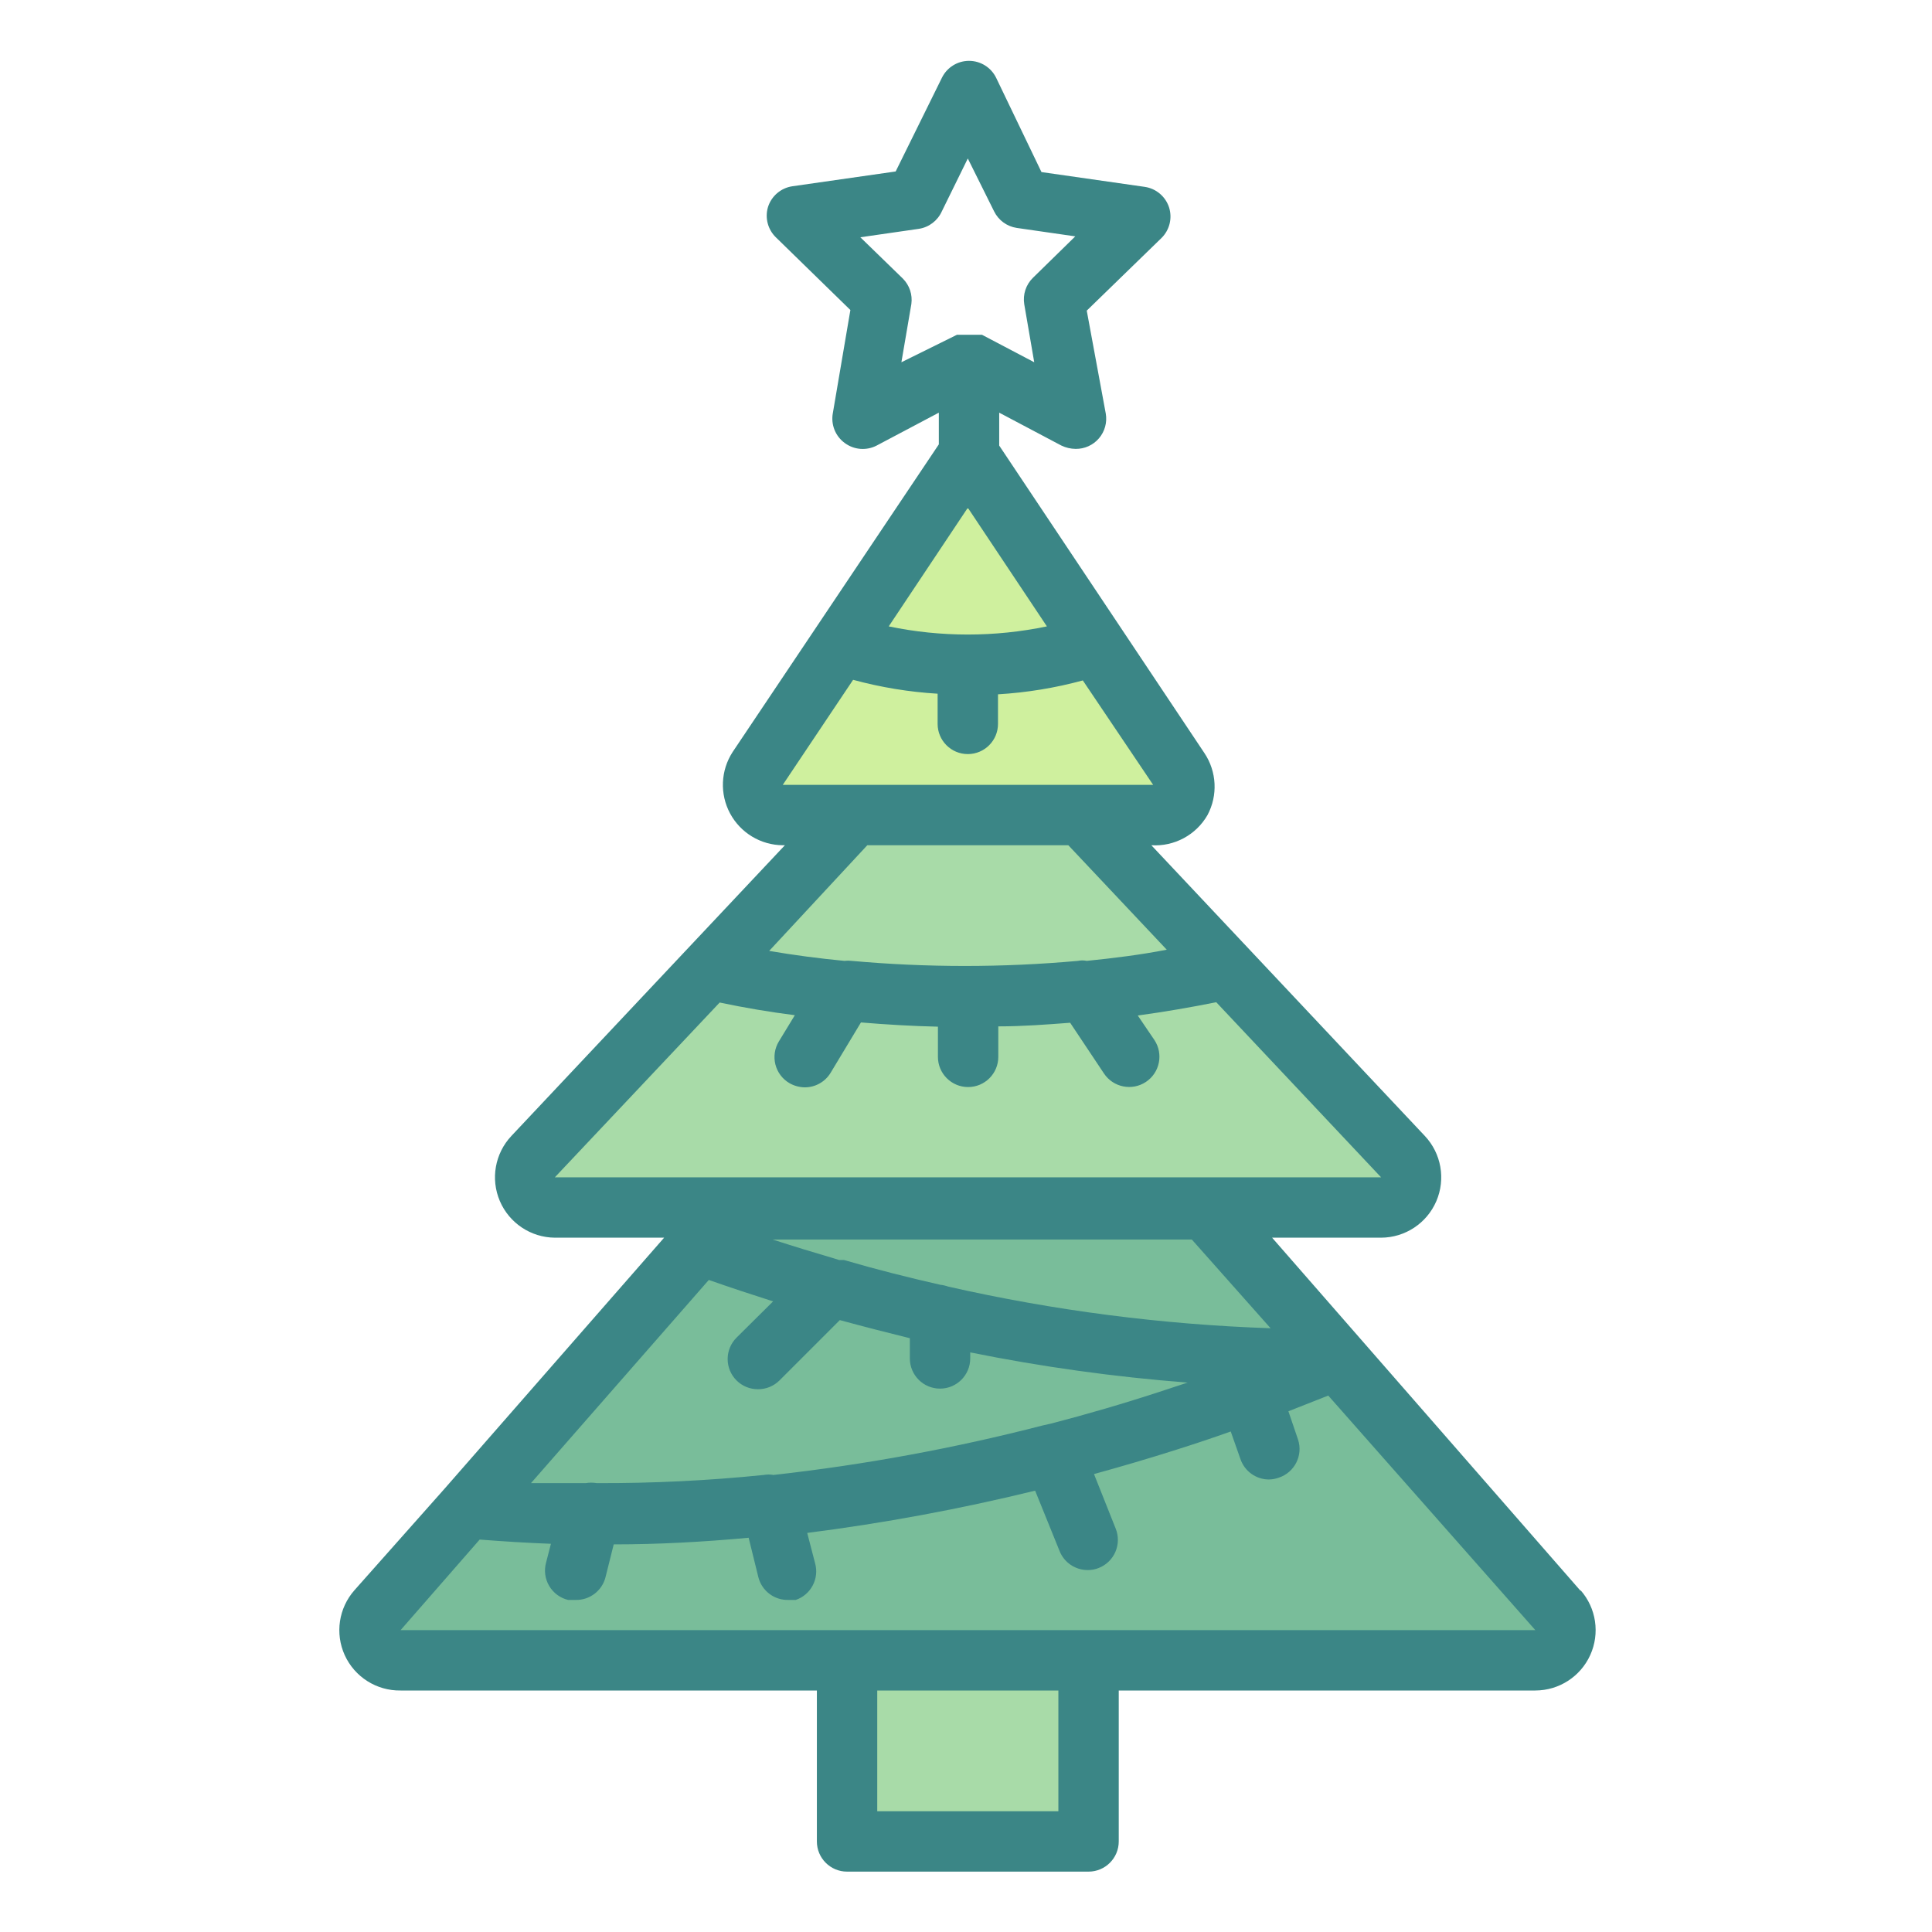
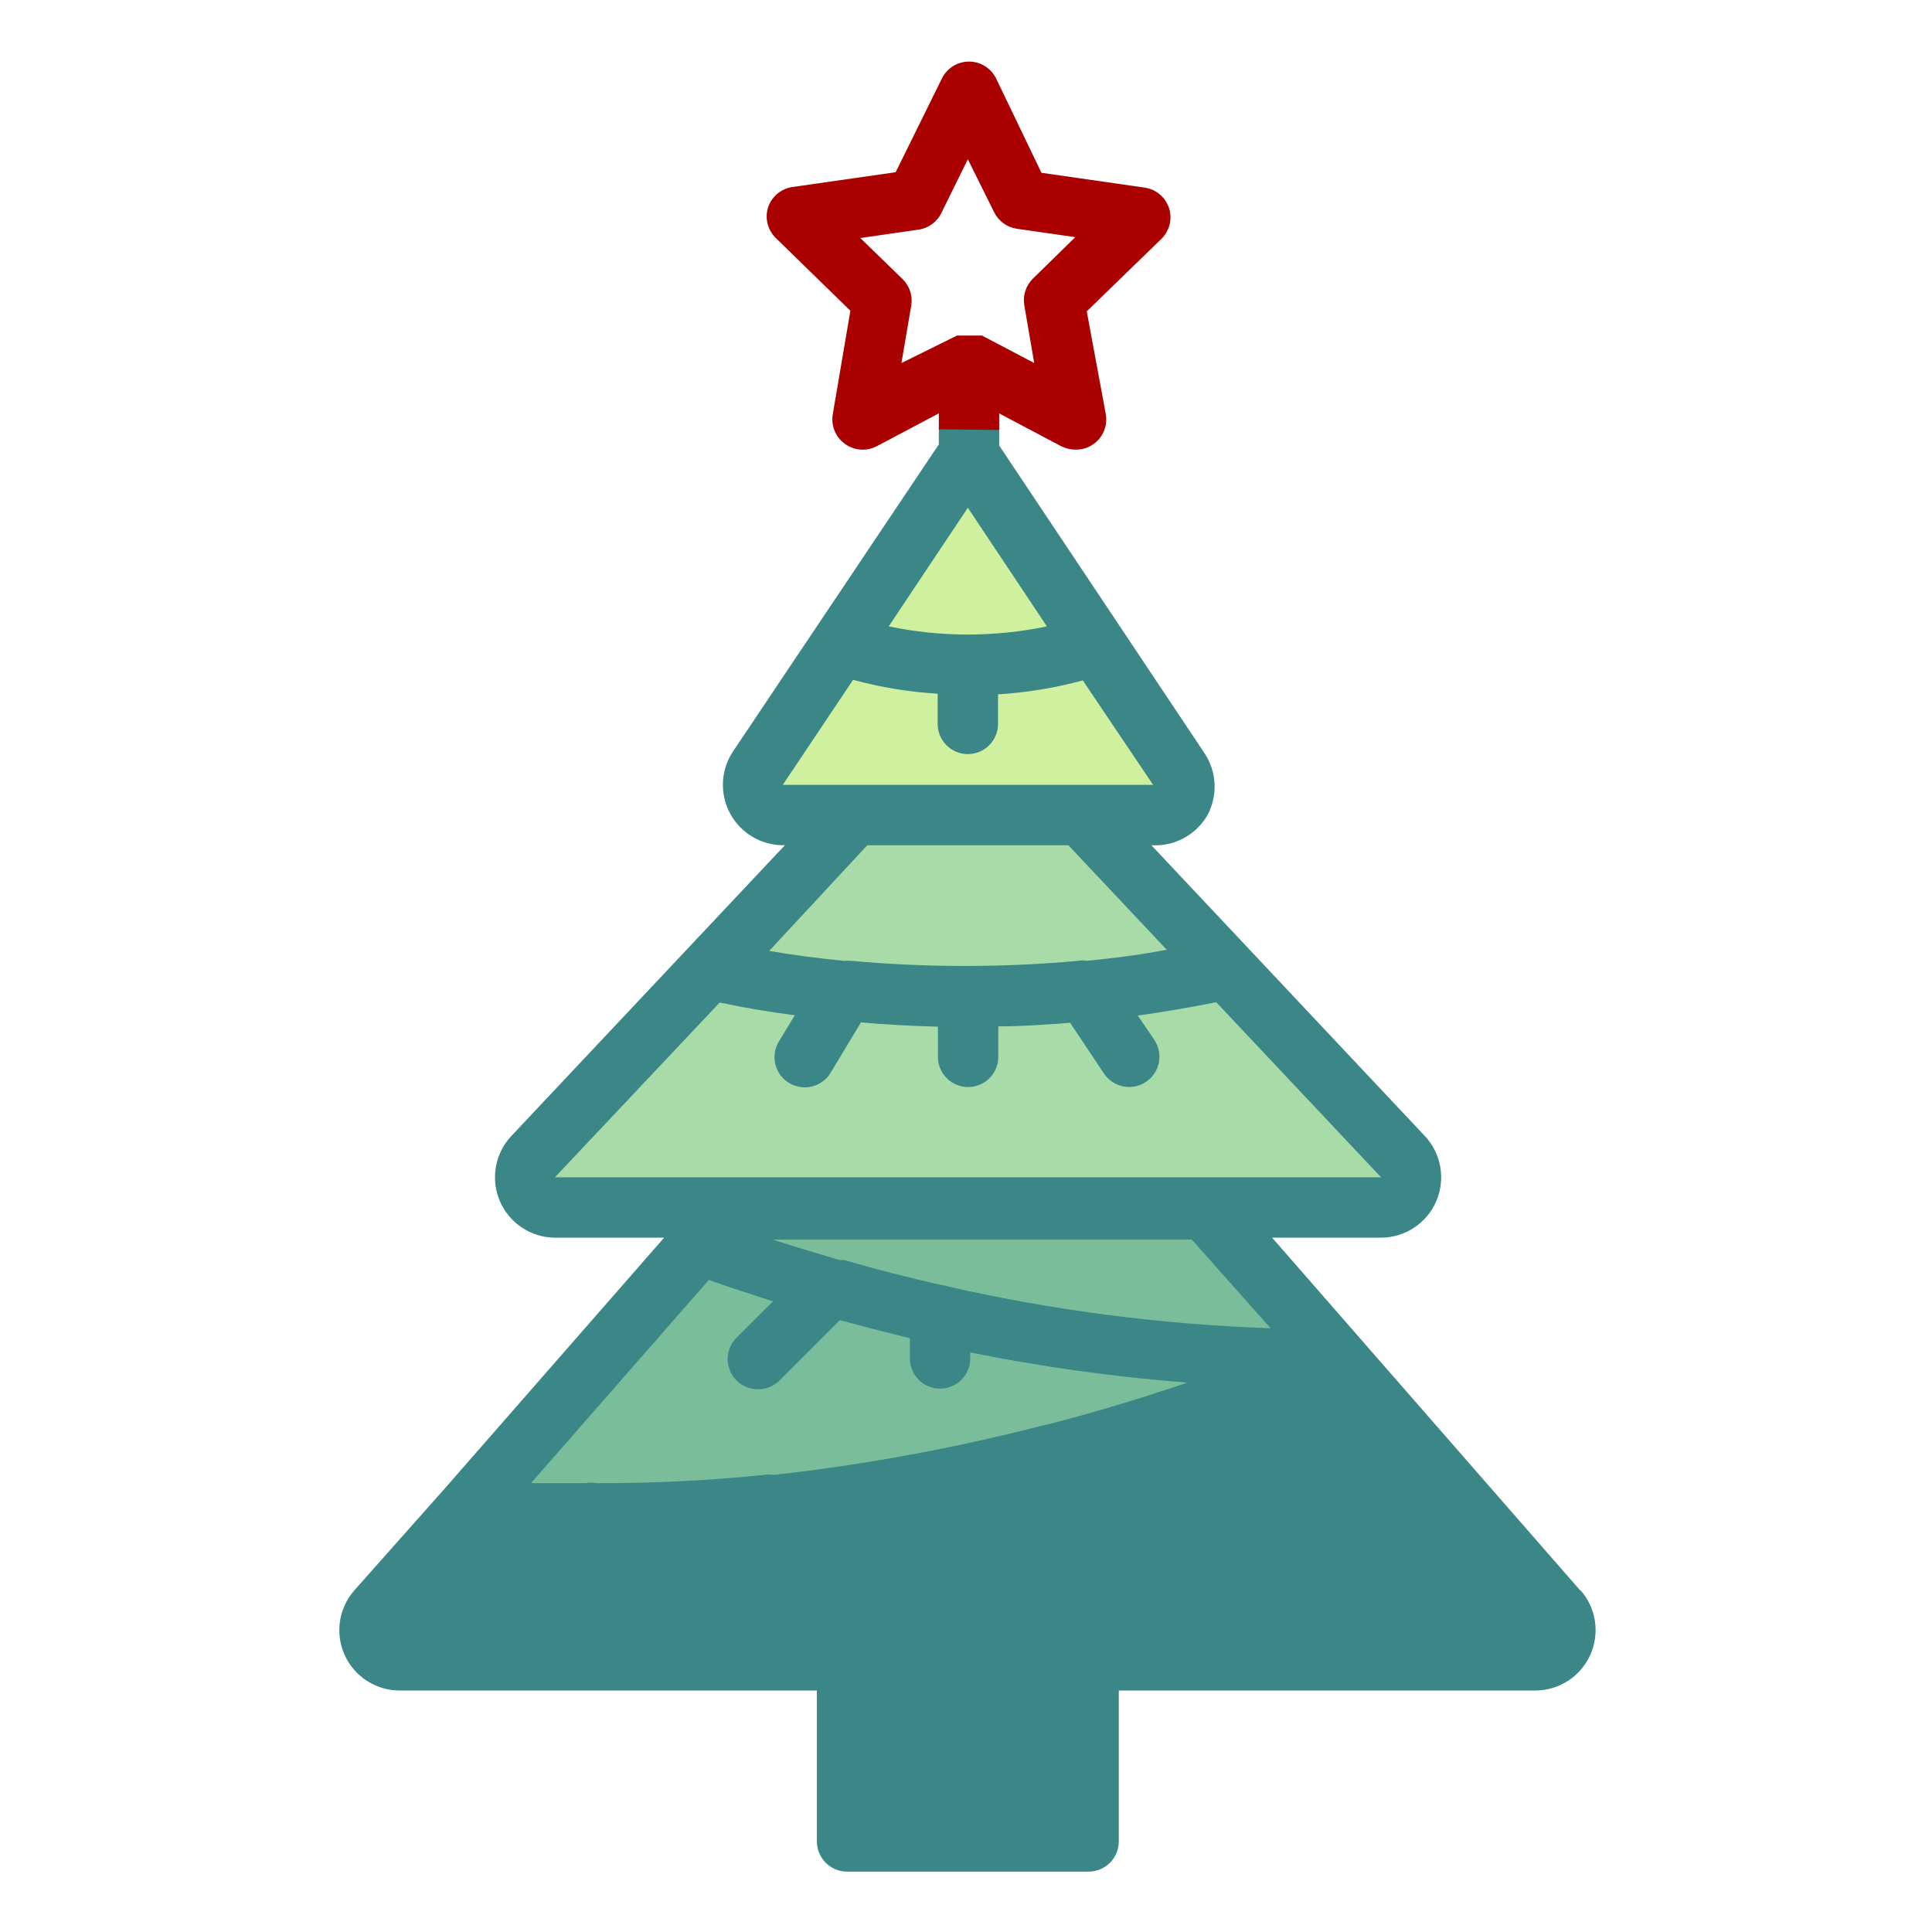
- <svg xmlns="http://www.w3.org/2000/svg" data-name="Layer 1" id="Layer_1" viewBox="0 0 64 64">
-   <path d="M38.19,27H25.93a1,1,0,0,1-.83-1.56l6.13-9.19a1,1,0,0,1,1.66,0L39,25.46A1,1,0,0,1,38.19,27Z" style="fill:#cff09e" />
-   <path d="M35.83,27H28.3L17.65,38.33A1,1,0,0,0,18.38,40H45.75a1,1,0,0,0,.73-1.69Z" style="fill:#a8dba8" />
-   <path d="M39.94,40H24.19L12.51,53.36A1,1,0,0,0,13.27,55H50.86a1,1,0,0,0,.75-1.66Z" style="fill:#79bd9a" />
-   <rect height="6" style="fill:#a8dba8" width="8" x="28.06" y="55.02" />
-   <path d="M52.36,52.7,42.14,41h3.61a2,2,0,0,0,1.45-3.37L38.14,28h0A2,2,0,0,0,40,27a2,2,0,0,0-.1-2.05l-6.8-10.19V13.67l2.06,1.09a1.12,1.12,0,0,0,.47.11,1,1,0,0,0,1-1.17L36,10.29l2.48-2.41a1,1,0,0,0,.25-1,1,1,0,0,0-.81-.69l-3.42-.49L33,2.58a1,1,0,0,0-1.8,0l-1.53,3.1-3.42.49a1,1,0,0,0-.81.69,1,1,0,0,0,.26,1l2.47,2.41-.58,3.41a1,1,0,0,0,.4,1,1,1,0,0,0,1.05.08l2.06-1.09v1.05L24.27,24.91A2,2,0,0,0,25.93,28H26l-9.06,9.63A2,2,0,0,0,18.38,41H22l-7.26,8.3h0l-3,3.38a2,2,0,0,0-.32,2.15A2,2,0,0,0,13.27,56H27.06v5a1,1,0,0,0,1,1h8a1,1,0,0,0,1-1V56h13.8a2,2,0,0,0,1.5-3.32ZM34.81,47.16l-.27.06h0a64,64,0,0,1-8.92,1.64.87.87,0,0,0-.32,0h0a52.33,52.33,0,0,1-5.53.27,1.15,1.15,0,0,0-.37,0c-.61,0-1.21,0-1.81,0l5.89-6.73c.71.25,1.41.48,2.13.71l-1.21,1.2a1,1,0,0,0,0,1.42,1,1,0,0,0,.71.29,1,1,0,0,0,.71-.29l2-2c.77.21,1.55.41,2.32.6V45a1,1,0,0,0,2,0V44.8a59.48,59.48,0,0,0,7.2,1l-.85.28C37.21,46.5,36,46.85,34.81,47.16ZM42.09,44a57.07,57.07,0,0,1-10.68-1.38,1.1,1.1,0,0,0-.26-.06c-1.06-.24-2.13-.51-3.19-.82l-.16,0-.16-.05c-.68-.2-1.37-.41-2.05-.63H39.48ZM36,31.83a.7.7,0,0,0-.29,0,41.75,41.75,0,0,1-7.5,0,1,1,0,0,0-.24,0q-1.26-.12-2.49-.33L28.73,28h6.66l3.26,3.46C37.78,31.63,36.89,31.74,36,31.83ZM29.44,20.75l2.62-3.93,2.62,3.93A12.85,12.85,0,0,1,29.44,20.75Zm.47-11.52L28.5,7.86l1.94-.28A1,1,0,0,0,31.2,7l.86-1.75L32.93,7a1,1,0,0,0,.75.55l1.94.28-1.4,1.37a1,1,0,0,0-.29.88L34.26,12l-1.73-.91h0l0,0h-.07l-.11,0h-.48l-.11,0h-.06l0,0h0L29.86,12l.33-1.93A1,1,0,0,0,29.91,9.23ZM28.26,22.52a13.87,13.87,0,0,0,2.8.46v1a1,1,0,1,0,2,0V23a13.85,13.85,0,0,0,2.81-.46L38.2,26H25.93ZM23.84,33.21q1.23.26,2.49.42l-.53.87a1,1,0,0,0,.35,1.38,1.06,1.06,0,0,0,.51.14,1,1,0,0,0,.86-.49l1-1.66c.84.07,1.69.12,2.55.14v1a1,1,0,1,0,2,0V34c.8,0,1.59-.06,2.38-.12l1.12,1.68a1,1,0,1,0,1.67-1.11l-.55-.81c.88-.12,1.75-.27,2.6-.44L45.75,39H18.38ZM35.06,60h-6V56h6ZM13.27,54l2.62-3c.77.06,1.56.11,2.36.14l-.16.62A1,1,0,0,0,18.82,53l.24,0a1,1,0,0,0,1-.76l.27-1.08c1.46,0,2.95-.08,4.47-.22l.32,1.3a1,1,0,0,0,1,.76l.24,0A1,1,0,0,0,27,51.78l-.26-1a67.76,67.76,0,0,0,7.55-1.4l.81,2a1,1,0,0,0,.93.63.94.94,0,0,0,.37-.07,1,1,0,0,0,.56-1.3l-.72-1.81c.91-.25,1.83-.52,2.74-.81.6-.19,1.2-.39,1.79-.6l.32.91a1,1,0,0,0,.94.68,1,1,0,0,0,.33-.06A1,1,0,0,0,43,47.69l-.32-.94L44,46.23,50.86,54Z" style="fill:#3b8686" />
+ <svg xmlns="http://www.w3.org/2000/svg" data-name="Layer 1" id="Layer_1" viewBox="0 0 64 64" version="1.1">
+   <defs id="defs13311" />
+   <path d="M38.19,27H25.93a1,1,0,0,1-.83-1.56l6.13-9.19a1,1,0,0,1,1.66,0L39,25.46A1,1,0,0,1,38.19,27Z" style="fill:#cff09e" id="path13298" />
+   <path d="M35.83,27H28.3L17.65,38.33A1,1,0,0,0,18.38,40H45.75a1,1,0,0,0,.73-1.69Z" style="fill:#a8dba8" id="path13300" />
+   <path d="M39.94,40H24.19L12.51,53.36A1,1,0,0,0,13.27,55H50.86a1,1,0,0,0,.75-1.66Z" style="fill:#79bd9a" id="path13302" />
+   <rect height="6" style="fill:#a8dba8" width="8" x="28.06" y="55.02" id="rect13304" />
+   <path id="path13306" style="fill:#3b8686" d="M 29.061 56 L 35.061 56 L 35.061 60 L 29.061 60 L 29.061 56 z " />
+   <path id="path13436" style="fill:#3b8686" d="M 44 46.23 L 50.859 54 L 13.27 54 L 15.891 51 C 16.661 51.06 17.45 51.111 18.25 51.141 L 18.09 51.76 A 1 1 0 0 0 18.82 53 L 19.061 53 A 1 1 0 0 0 20.061 52.24 L 20.33 51.16 C 21.79 51.16 23.281 51.079 24.801 50.939 L 25.119 52.24 A 1 1 0 0 0 26.119 53 L 26.359 53 A 1 1 0 0 0 27 51.779 L 26.74 50.779 A 67.76 67.76 0 0 0 34.289 49.381 L 35.1 51.381 A 1 1 0 0 0 36.029 52.01 A 0.94 0.94 0 0 0 36.4 51.939 A 1 1 0 0 0 36.961 50.641 L 36.24 48.83 C 37.15 48.58 38.07 48.31 38.98 48.02 C 39.58 47.83 40.18 47.63 40.77 47.42 L 41.09 48.33 A 1 1 0 0 0 42.029 49.01 A 1 1 0 0 0 42.359 48.949 A 1 1 0 0 0 43 47.689 L 42.68 46.75 L 44 46.23 z " />
+   <path id="path13434" style="fill:#3b8686" d="M 31.1 14.195 L 31.1 14.721 L 24.27 24.91 A 2 2 0 0 0 25.93 28 L 26 28 L 16.939 37.631 A 2 2 0 0 0 18.381 41 L 22 41 L 14.74 49.301 L 11.74 52.68 A 2 2 0 0 0 11.42 54.83 A 2 2 0 0 0 13.27 56 L 27.061 56 L 27.061 61 A 1 1 0 0 0 28.061 62 L 36.061 62 A 1 1 0 0 0 37.061 61 L 37.061 56 L 50.859 56 A 2 2 0 0 0 52.359 52.68 L 52.359 52.699 L 42.141 41 L 45.75 41 A 2 2 0 0 0 47.199 37.631 L 38.141 28 A 2 2 0 0 0 40 27 A 2 2 0 0 0 39.9 24.949 L 33.1 14.76 L 33.1 14.215 L 31.1 14.195 z M 32.061 16.82 L 34.68 20.75 A 12.85 12.85 0 0 1 29.439 20.75 L 32.061 16.82 z M 28.26 22.52 A 13.87 13.87 0 0 0 31.061 22.98 L 31.061 23.98 A 1 1 0 0 0 33.061 23.98 L 33.061 23 A 13.85 13.85 0 0 0 35.869 22.539 L 38.199 26 L 25.93 26 L 28.26 22.52 z M 28.73 28 L 35.391 28 L 38.65 31.461 C 37.78 31.631 36.89 31.74 36 31.83 A 0.7 0.7 0 0 0 35.711 31.83 A 41.75 41.75 0 0 1 28.211 31.83 A 1 1 0 0 0 27.971 31.83 C 27.131 31.75 26.3 31.64 25.48 31.5 L 28.73 28 z M 40.289 33.199 L 45.75 39 L 18.381 39 L 23.84 33.211 C 24.66 33.384 25.49 33.524 26.33 33.631 L 25.801 34.5 A 1 1 0 0 0 26.15 35.881 A 1.06 1.06 0 0 0 26.66 36.02 A 1 1 0 0 0 27.52 35.529 L 28.52 33.869 C 29.36 33.939 30.21 33.99 31.07 34.01 L 31.07 35.01 A 1 1 0 0 0 33.07 35.01 L 33.07 34 C 33.87 34 34.659 33.941 35.449 33.881 L 36.57 35.561 A 1.003 1.003 0 1 0 38.24 34.449 L 37.689 33.641 C 38.569 33.521 39.439 33.369 40.289 33.199 z M 25.59 41.061 L 39.48 41.061 L 42.09 44 A 57.07 57.07 0 0 1 31.41 42.619 A 1.1 1.1 0 0 0 31.15 42.561 C 30.09 42.321 29.021 42.05 27.961 41.74 L 27.801 41.74 L 27.641 41.689 C 26.961 41.489 26.27 41.281 25.59 41.061 z M 23.48 42.4 C 24.19 42.65 24.889 42.879 25.609 43.109 L 24.4 44.311 A 1 1 0 0 0 24.4 45.73 A 1 1 0 0 0 25.109 46.02 A 1 1 0 0 0 25.82 45.73 L 27.82 43.73 C 28.59 43.94 29.371 44.14 30.141 44.33 L 30.141 45 A 1 1 0 0 0 32.141 45 L 32.141 44.801 A 59.48 59.48 0 0 0 39.34 45.801 L 38.49 46.08 C 37.21 46.5 36.001 46.85 34.811 47.16 L 34.539 47.221 A 64 64 0 0 1 25.619 48.859 A 0.87 0.87 0 0 0 25.301 48.859 A 52.33 52.33 0 0 1 19.77 49.131 A 1.15 1.15 0 0 0 19.4 49.131 L 17.59 49.131 L 23.48 42.4 z " />
+   <path id="path13432" style="fill:#aa0000" d="m 31.1,14.221 2,0.02 v -0.545 l 2.061,1.09 a 1.12,1.12 0 0 0 0.471,0.109 1,1 0 0 0 1,-1.17 L 36,10.314 38.48,7.906 a 1,1 0 0 0 0.25,-1 1,1 0 0 0 -0.811,-0.691 L 34.5,5.724 33,2.605 a 1,1 0 0 0 -1.801,0 L 29.67,5.705 26.25,6.195 a 1,1 0 0 0 -0.811,0.689 1,1 0 0 0 0.26,1 l 2.471,2.41 -0.58,3.41 a 1,1 0 0 0 0.4,1 1,1 0 0 0 1.049,0.08 l 2.061,-1.09 z m 0.961,-8.945 0.869,1.75 a 1,1 0 0 0 0.75,0.551 l 1.939,0.279 -1.398,1.369 a 1,1 0 0 0 -0.291,0.881 l 0.33,1.92 -1.73,-0.91 h -0.068 -0.111 -0.48 -0.109 -0.061 l -1.84,0.91 0.33,-1.93 A 1,1 0 0 0 29.91,9.256 L 28.5,7.885 30.439,7.605 a 1,1 0 0 0 0.76,-0.58 z" />
</svg>
